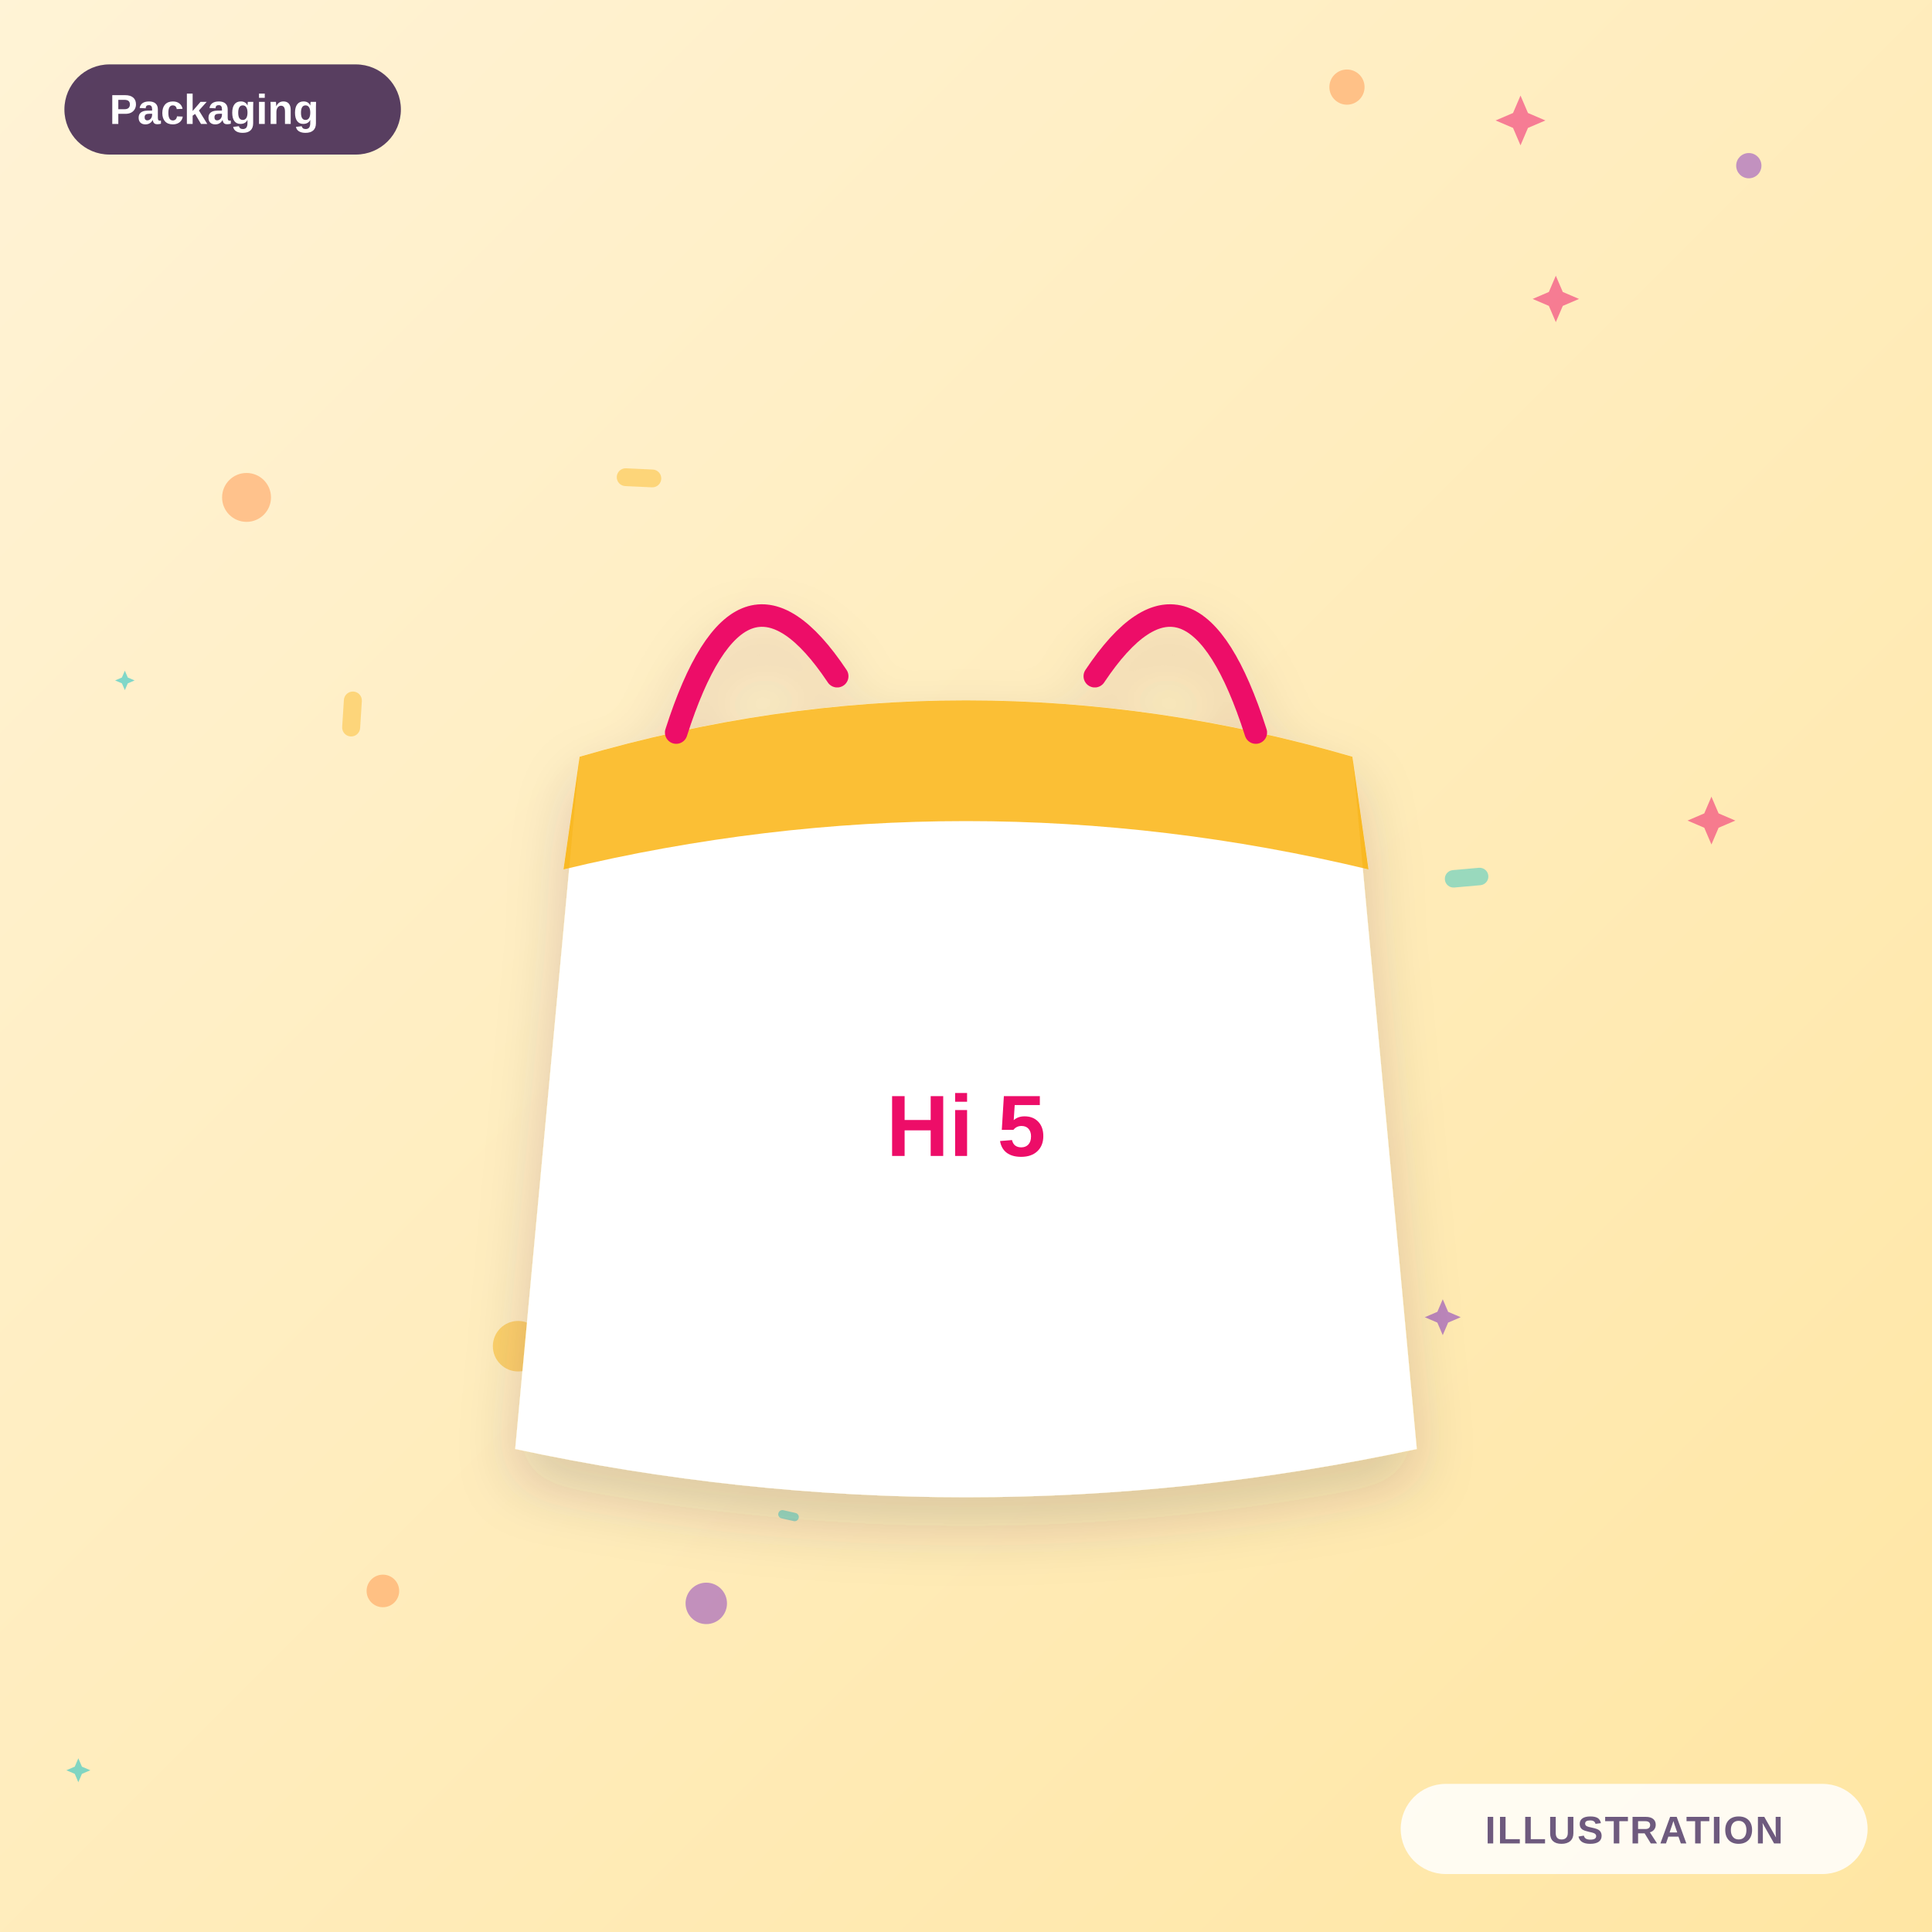
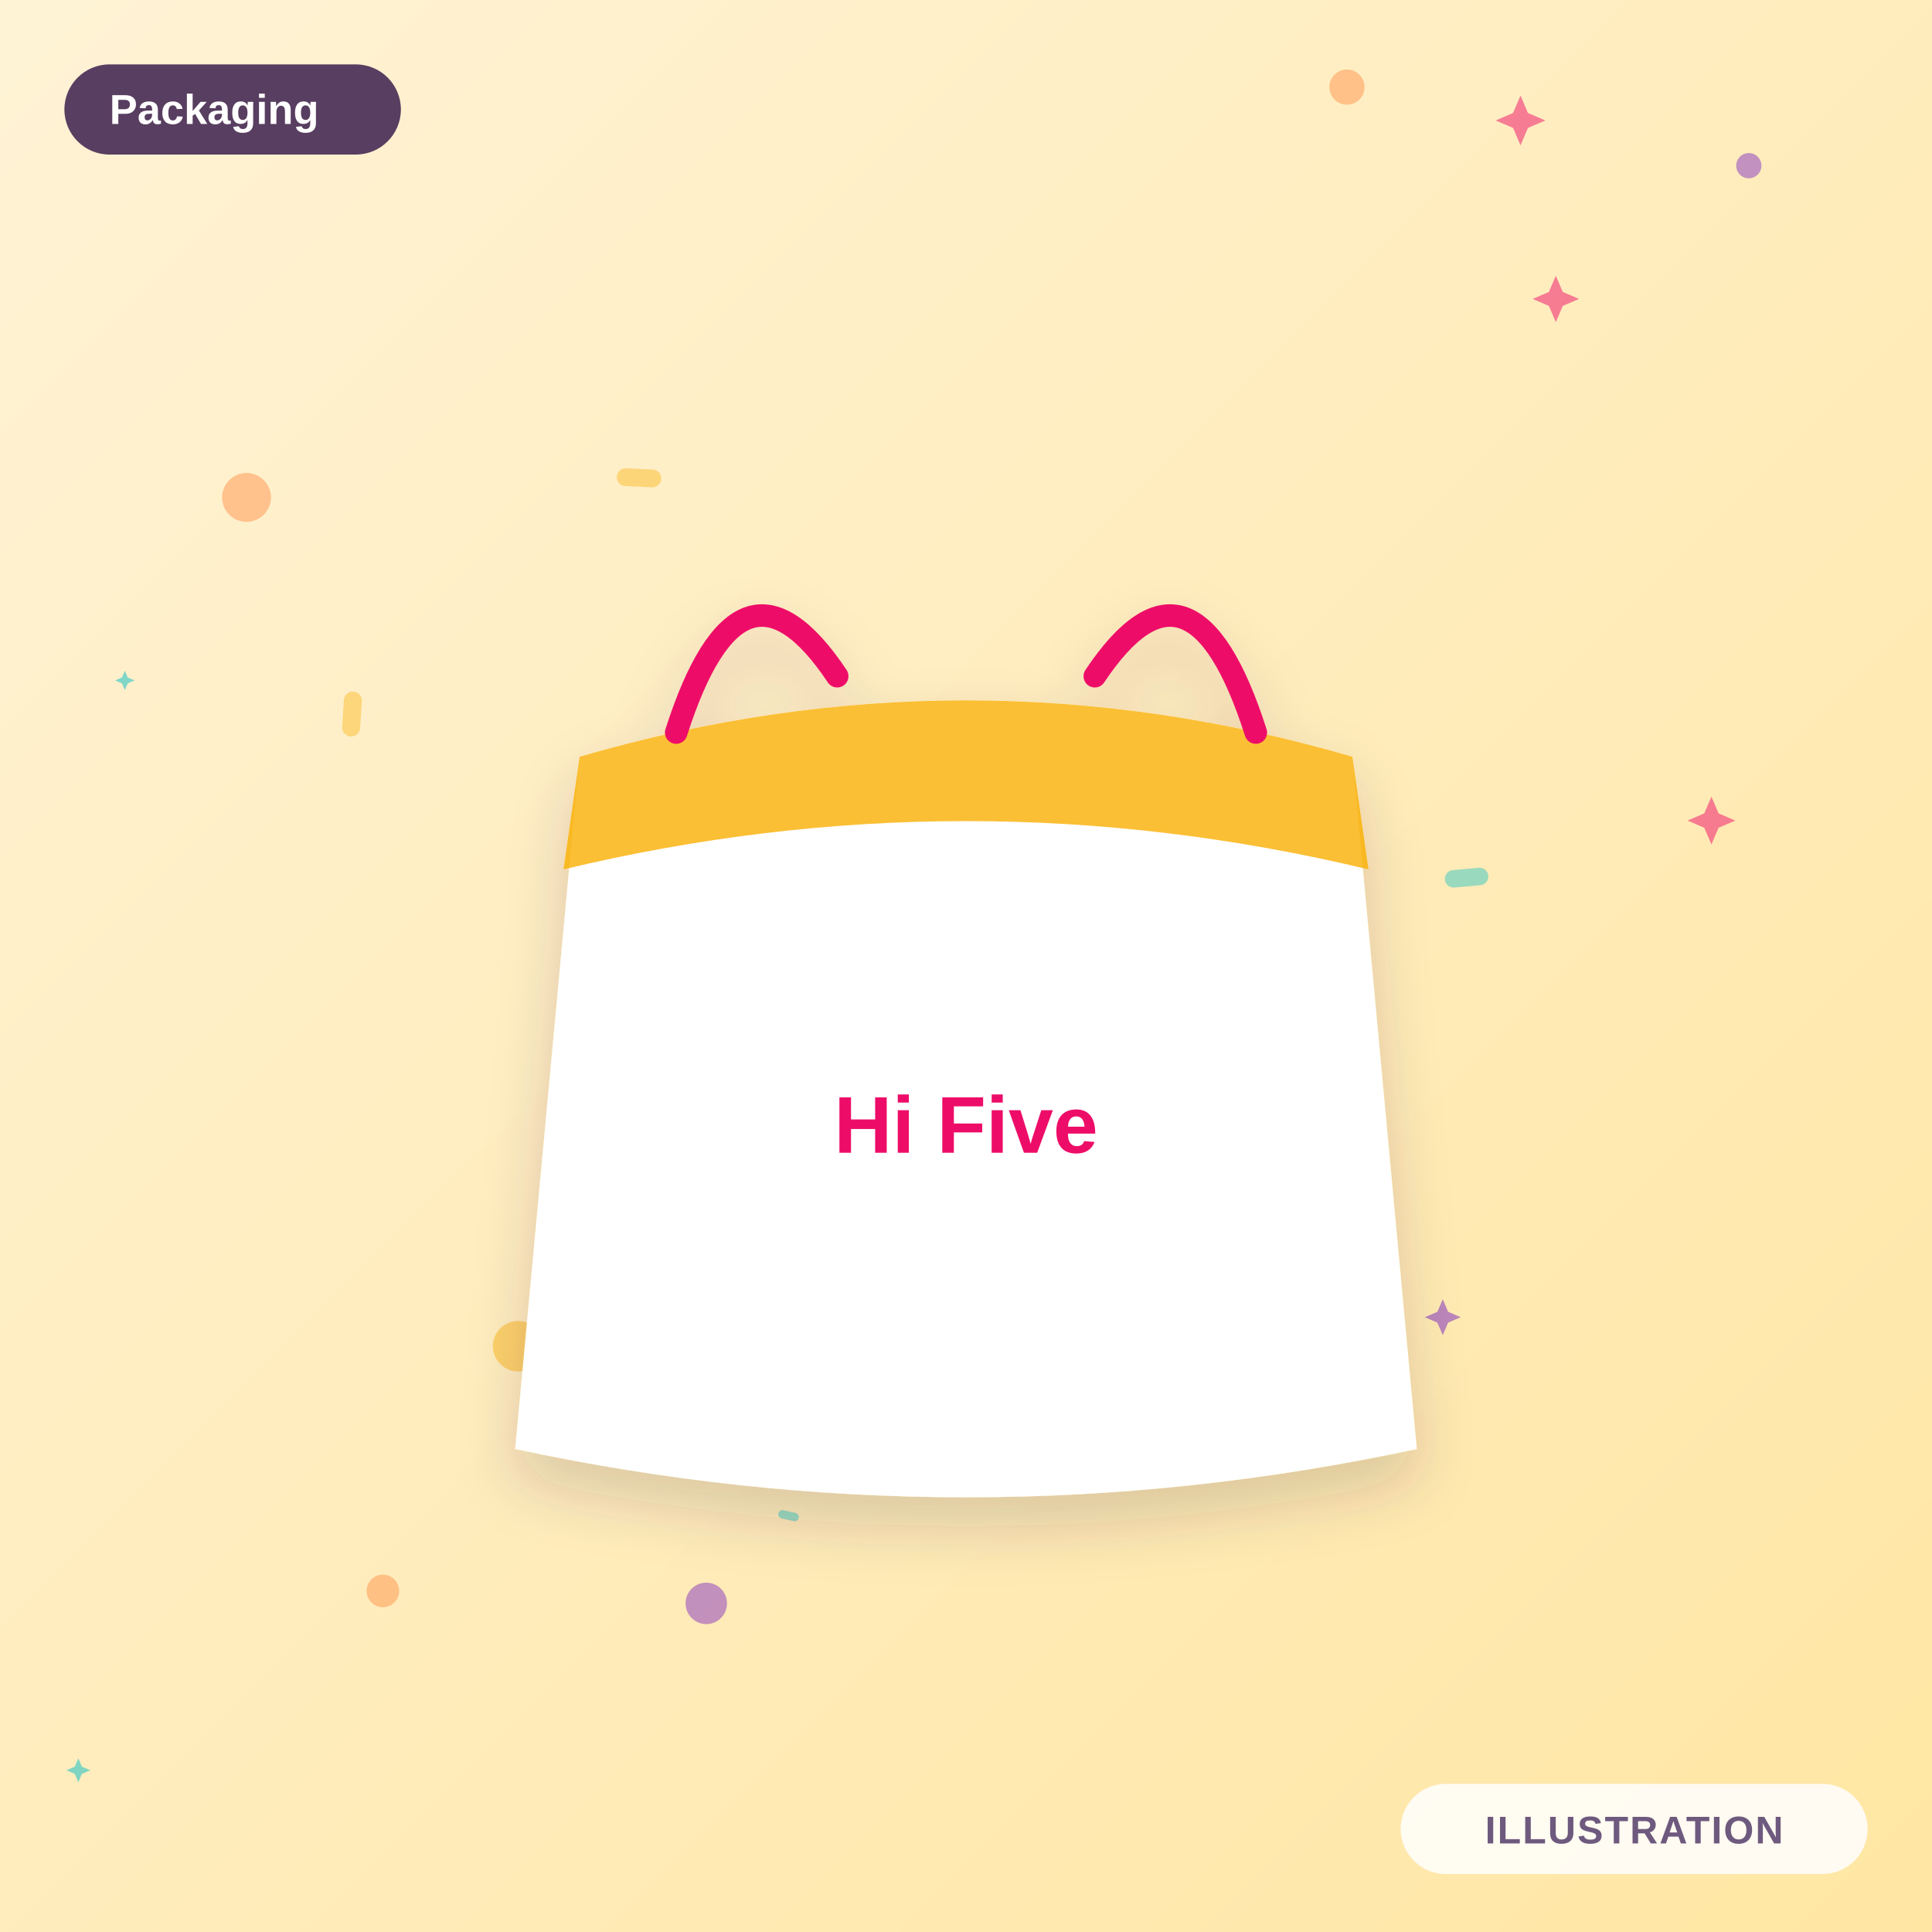
<svg xmlns="http://www.w3.org/2000/svg" viewBox="0 0 1200 1200" width="1200" height="1200" role="img">
  <defs>
    <linearGradient id="bg-keychain-packaging" x1="0" y1="0" x2="1" y2="1">
      <stop offset="0" stop-color="#FFF3D6" />
      <stop offset="1" stop-color="#FFE6A3" />
    </linearGradient>
    <radialGradient id="shine-keychain-packaging" cx="0.35" cy="0.3" r="0.7">
      <stop offset="0" stop-color="#fff" stop-opacity="0.85" />
      <stop offset="0.35" stop-color="#fff" stop-opacity="0.15" />
      <stop offset="1" stop-color="#000" stop-opacity="0.12" />
    </radialGradient>
    <filter id="shadow-keychain-packaging" x="-20%" y="-20%" width="140%" height="140%">
      <feDropShadow dx="0" dy="18" stdDeviation="18" flood-color="#3B1F4C" flood-opacity="0.18" />
    </filter>
  </defs>
  <rect width="1200" height="1200" fill="url(#bg-keychain-packaging)" />
  <circle cx="237.819" cy="988.164" r="10.115" fill="#FF8A3D" opacity="0.45" />
  <circle cx="321.805" cy="836.148" r="15.681" fill="#FAAF04" opacity="0.45" />
  <rect x="484.023" y="937.437" width="12.964" height="5.186" rx="2.593" fill="#01BDC6" opacity="0.4" transform="rotate(12.79819 484.0232 937.4373)" />
  <circle cx="836.626" cy="54.1" r="10.927" fill="#FF8A3D" opacity="0.45" />
  <path d="M1063 494.828 L1067.454 505.219 L1077.845 509.673 L1067.454 514.126 L1063 524.518 L1058.547 514.126 L1048.155 509.673 L1058.547 505.219Z" fill="#ED0C68" opacity="0.5" />
  <circle cx="480.094" cy="776.301" r="17.935" fill="#FF8A3D" opacity="0.45" />
  <path d="M896.116 806.995 L899.461 814.8 L907.265 818.144 L899.461 821.489 L896.116 829.293 L892.772 821.489 L884.967 818.144 L892.772 814.8Z" fill="#7721C2" opacity="0.5" />
  <rect x="383.339" y="290.613" width="27.666" height="11.066" rx="5.533" fill="#FAAF04" opacity="0.4" transform="rotate(2.650234 383.3389 290.6134)" />
  <circle cx="1086.215" cy="102.9" r="7.843" fill="#7721C2" opacity="0.45" />
  <circle cx="153.13" cy="308.954" r="15.187" fill="#FF8A3D" opacity="0.45" />
  <path d="M813.147 797.786 L818.059 809.247 L829.52 814.159 L818.059 819.071 L813.147 830.532 L808.235 819.071 L796.774 814.159 L808.235 809.247Z" fill="#2ED3A2" opacity="0.5" />
  <path d="M944.409 59.359 L949.047 70.18 L959.868 74.818 L949.047 79.455 L944.409 90.277 L939.771 79.455 L928.95 74.818 L939.771 70.18Z" fill="#ED0C68" opacity="0.5" />
  <rect x="225.104" y="429.891" width="27.943" height="11.177" rx="5.589" fill="#FAAF04" opacity="0.4" transform="rotate(93.63213 225.1036 429.8913)" />
  <circle cx="438.683" cy="995.887" r="12.867" fill="#7721C2" opacity="0.45" />
  <path d="M77.549 416.575 L79.365 420.812 L83.601 422.628 L79.365 424.444 L77.549 428.681 L75.733 424.444 L71.496 422.628 L75.733 420.812Z" fill="#01BDC6" opacity="0.5" />
  <path d="M48.658 1092.101 L50.889 1097.308 L56.096 1099.539 L50.889 1101.77 L48.658 1106.977 L46.427 1101.77 L41.22 1099.539 L46.427 1097.308Z" fill="#01BDC6" opacity="0.5" />
  <rect x="924.913" y="549.32" width="27.104" height="10.842" rx="5.421" fill="#01BDC6" opacity="0.4" transform="rotate(174.8828 924.9134 549.3201)" />
  <path d="M966.348 171.253 L970.674 181.346 L980.766 185.671 L970.674 189.996 L966.348 200.088 L962.023 189.996 L951.931 185.671 L962.023 181.346Z" fill="#ED0C68" opacity="0.5" />
  <g filter="url(#shadow-keychain-packaging)">
    <path d="M360 470 Q600 400 840 470 L880 900 Q600 960 320 900 Z" fill="#FFFFFF" />
    <path d="M360 470 Q600 400 840 470 L850 540 Q600 480 350 540 Z" fill="#FAAF04" opacity="0.8" />
    <path d="M420 455 Q460 330 520 420" fill="none" stroke="#ED0C68" stroke-width="14" stroke-linecap="round" />
    <path d="M780 455 Q740 330 680 420" fill="none" stroke="#ED0C68" stroke-width="14" stroke-linecap="round" />
-     <rect x="500" y="640" width="200" height="120" rx="24" fill="#FFFFFF" />
-     <text x="600" y="718" text-anchor="middle" font-family="Arial Rounded MT Bold, Arial, sans-serif" font-size="54" font-weight="700" fill="#ED0C68">Hi 5</text>
+     <rect x="460" y="640" width="280" height="120" rx="24" fill="#FFFFFF" />
+     <text x="600" y="716" text-anchor="middle" font-family="Arial Rounded MT Bold, Arial, sans-serif" font-size="50" font-weight="700" fill="#ED0C68">Hi Five</text>
  </g>
  <g>
    <rect x="40" y="40" width="209" height="56" rx="28" fill="#3B1F4C" opacity="0.85" />
    <text x="68" y="77" font-family="Arial, sans-serif" font-size="26" font-weight="700" fill="#FFFFFF">Packaging</text>
  </g>
  <g>
    <rect x="870" y="1108" width="290" height="56" rx="28" fill="#FFFFFF" opacity="0.85" />
    <text x="1015" y="1145" text-anchor="middle" font-family="Arial, sans-serif" font-size="24" font-weight="700" fill="#6E5A7E" letter-spacing="1">ILLUSTRATION</text>
  </g>
</svg>
